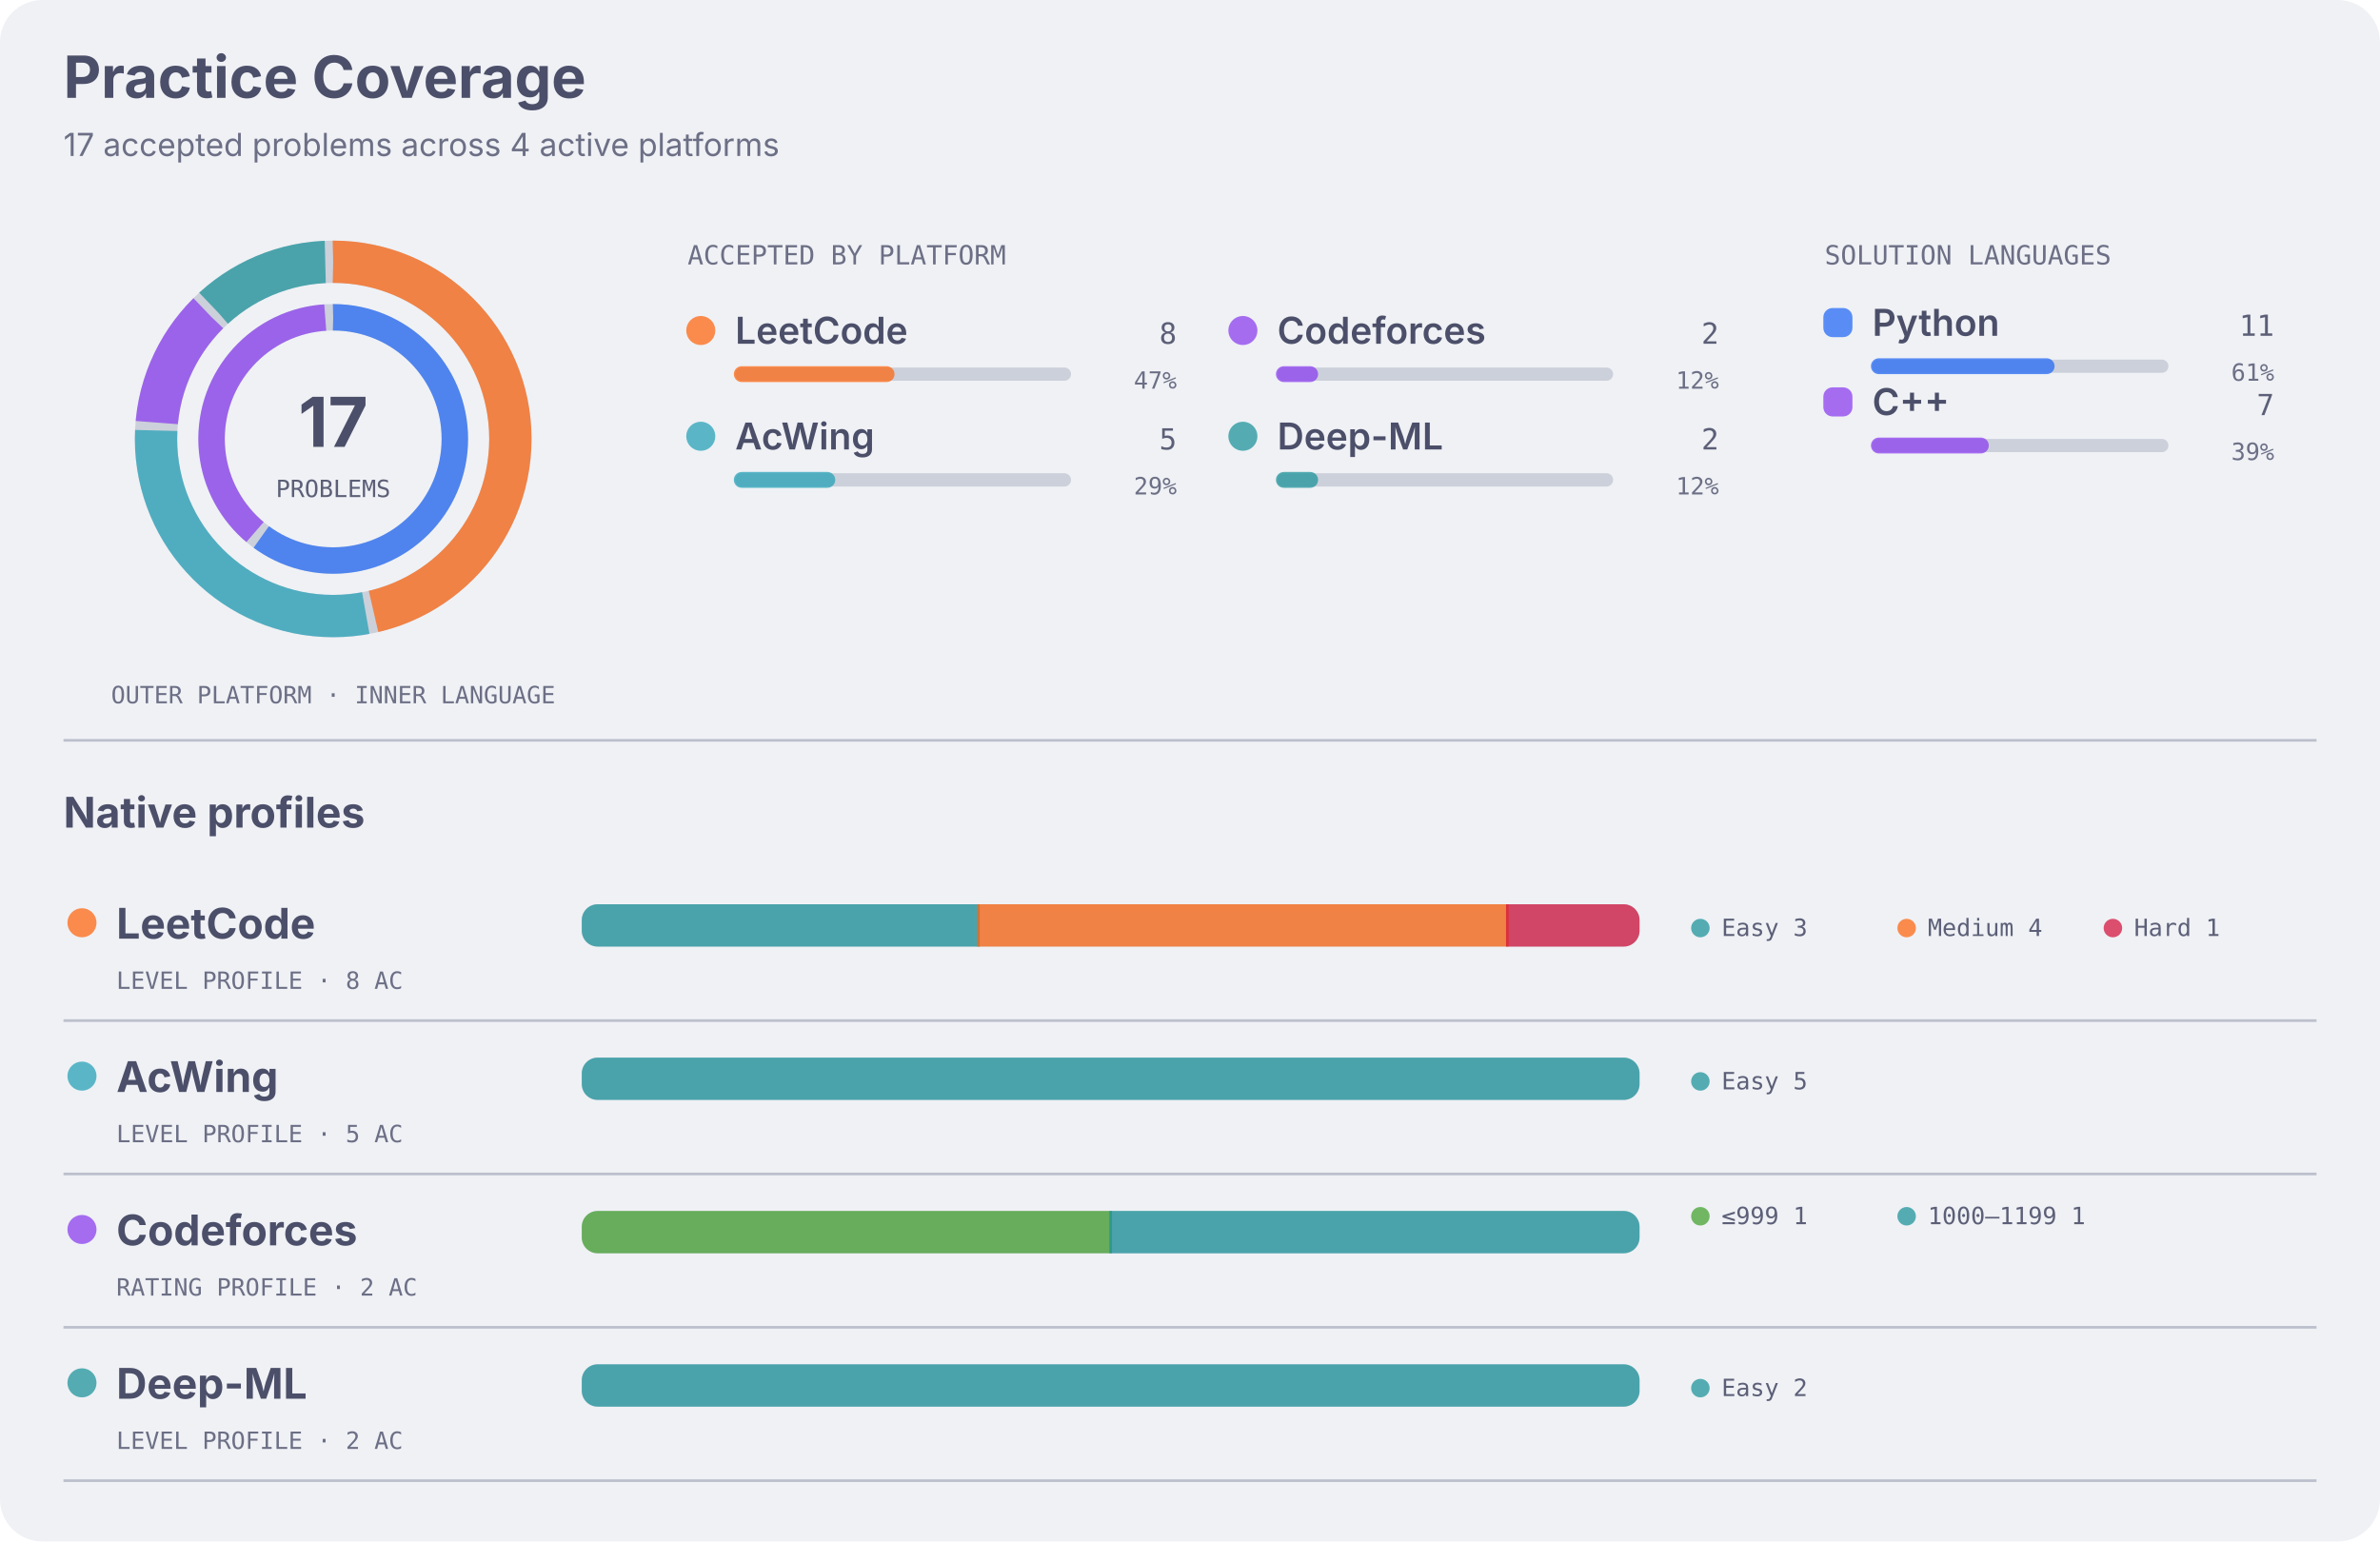
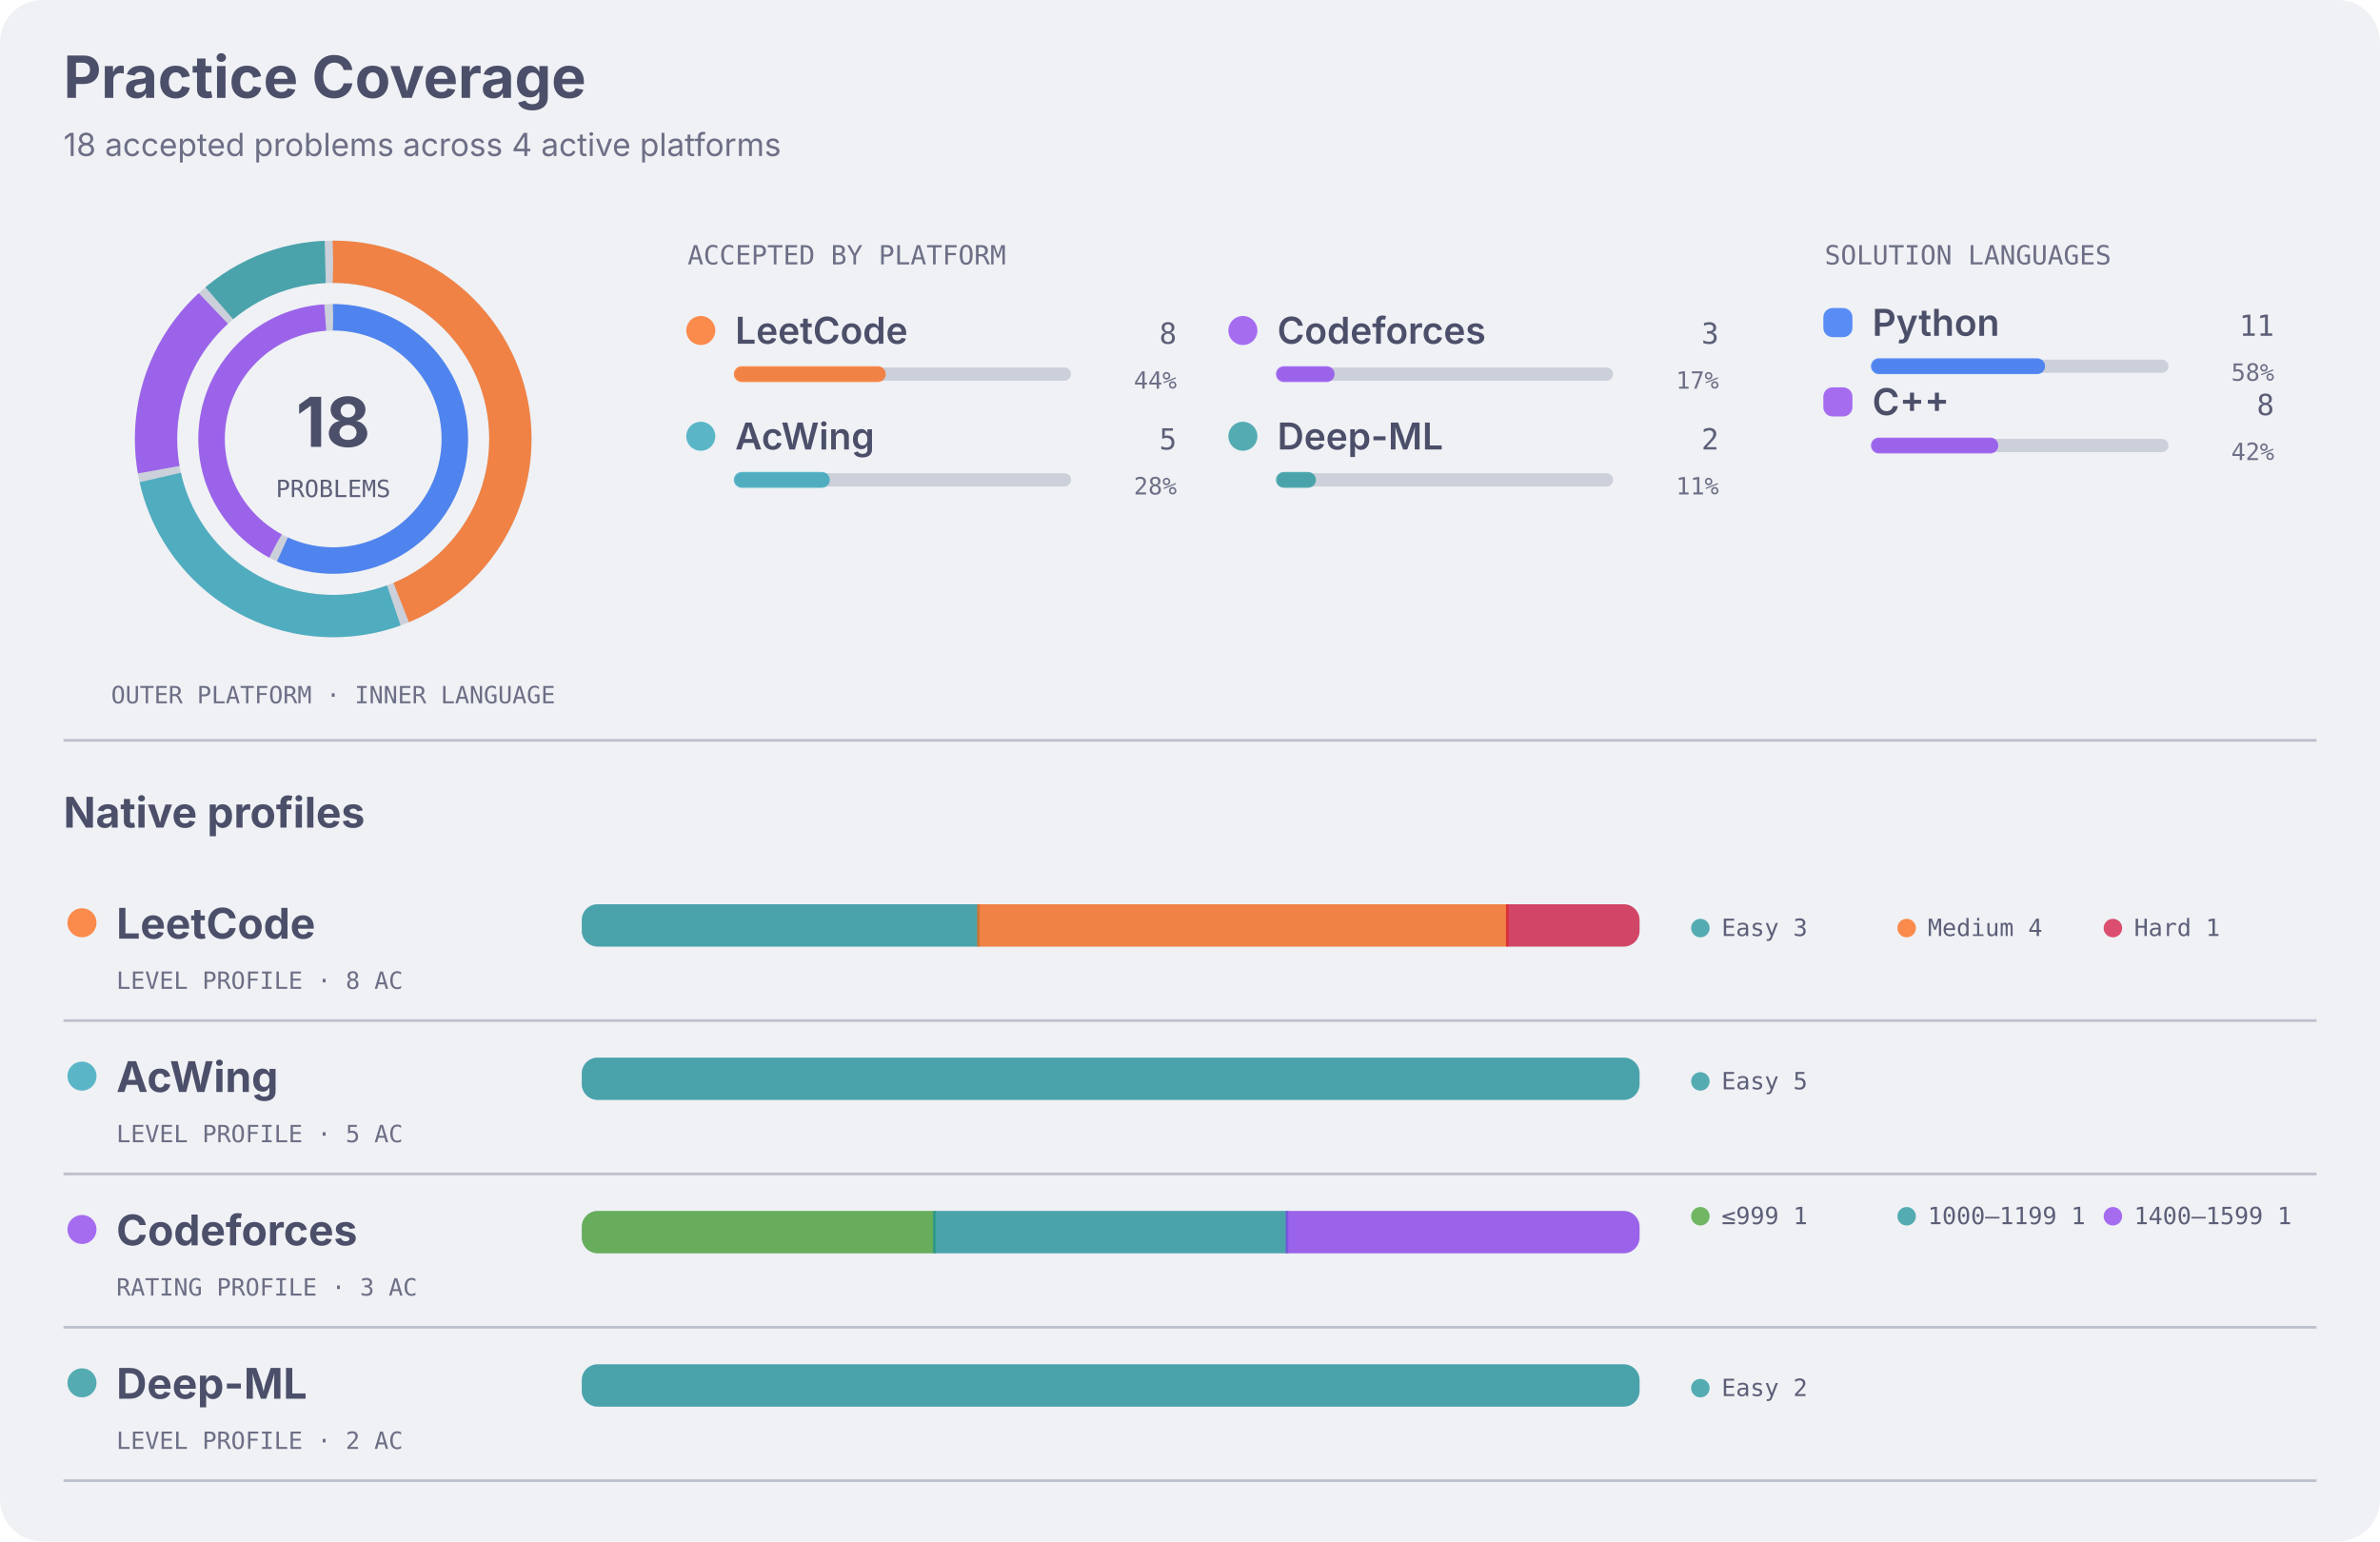
<svg xmlns="http://www.w3.org/2000/svg" width="900" height="583" viewBox="0 0 900 583" role="img" aria-labelledby="coverage-title coverage-desc">
  <style>
    .coverage-background { fill: #eff1f5; }
    .coverage-primary { fill: #4c4f69; }
    .coverage-secondary { fill: #5c5f77; }
    .coverage-muted { fill: #6c6f85; }
    .coverage-track { fill: #ccd0da; }
    .coverage-track-stroke { stroke: #ccd0da; }
    .coverage-divider { stroke: #bcc0cc; }
    .coverage-yellow { fill: #df8e1d; stroke: #df8e1d; }
    .coverage-blue { fill: #1e66f5; stroke: #1e66f5; }
    .coverage-sapphire { fill: #209fb5; stroke: #209fb5; }
    .coverage-mauve { fill: #8839ef; stroke: #8839ef; }
    .coverage-green { fill: #40a02b; stroke: #40a02b; }
    .coverage-peach { fill: #fe640b; stroke: #fe640b; }
    .coverage-red { fill: #d20f39; stroke: #d20f39; }
    .coverage-teal { fill: #179299; stroke: #179299; }
    .coverage-overlay { fill: #7c7f93; stroke: #7c7f93; }
    .coverage-accent { opacity: 0.72; }
    .coverage-empty { opacity: 0.32; }
    @media (prefers-color-scheme: dark) {
      .coverage-background { fill: #1e1e2e; }
      .coverage-primary { fill: #cdd6f4; }
      .coverage-secondary { fill: #bac2de; }
      .coverage-muted { fill: #a6adc8; }
      .coverage-track { fill: #313244; }
      .coverage-track-stroke { stroke: #313244; }
      .coverage-divider { stroke: #45475a; }
      .coverage-yellow { fill: #f9e2af; stroke: #f9e2af; }
      .coverage-blue { fill: #89b4fa; stroke: #89b4fa; }
      .coverage-sapphire { fill: #74c7ec; stroke: #74c7ec; }
      .coverage-mauve { fill: #cba6f7; stroke: #cba6f7; }
      .coverage-green { fill: #a6e3a1; stroke: #a6e3a1; }
      .coverage-peach { fill: #fab387; stroke: #fab387; }
      .coverage-red { fill: #f38ba8; stroke: #f38ba8; }
      .coverage-teal { fill: #94e2d5; stroke: #94e2d5; }
      .coverage-overlay { fill: #9399b2; stroke: #9399b2; }
      .coverage-accent { opacity: 1; }
      .coverage-empty { opacity: 0.45; }
    }
  </style>
  <rect class="coverage-background" width="900" height="583" rx="16" />
  <text class="coverage-primary" x="24" y="37" font-family="-apple-system,BlinkMacSystemFont,Segoe UI,sans-serif" font-size="22" font-weight="700">Practice Coverage</text>
-   <text class="coverage-muted" x="24" y="59" font-family="-apple-system,BlinkMacSystemFont,Segoe UI,sans-serif" font-size="12">17 accepted problems across 4 active platforms</text>
+   <text class="coverage-muted" x="24" y="59" font-family="-apple-system,BlinkMacSystemFont,Segoe UI,sans-serif" font-size="12">18 accepted problems across 4 active platforms</text>
  <circle class="coverage-track-stroke" cx="126" cy="166" r="67" fill="none" stroke-width="16" />
-   <circle class="coverage-accent coverage-peach" cx="126" cy="166" r="67" style="fill:none" stroke-width="16" stroke-dasharray="195.11 225.87" stroke-dashoffset="-0.00" transform="rotate(-90 126 166)" data-ring="platform" data-segment="LeetCode" data-count="8">
+   <circle class="coverage-accent coverage-peach" cx="126" cy="166" r="67" style="fill:none" stroke-width="16" stroke-dasharray="184.10 236.87" stroke-dashoffset="-0.00" transform="rotate(-90 126 166)" data-ring="platform" data-segment="LeetCode" data-count="8">
    </circle>
-   <circle class="coverage-accent coverage-sapphire" cx="126" cy="166" r="67" style="fill:none" stroke-width="16" stroke-dasharray="120.82 300.16" stroke-dashoffset="-198.11" transform="rotate(-90 126 166)" data-ring="platform" data-segment="AcWing" data-count="5">
+   <circle class="coverage-accent coverage-sapphire" cx="126" cy="166" r="67" style="fill:none" stroke-width="16" stroke-dasharray="113.94 307.04" stroke-dashoffset="-187.10" transform="rotate(-90 126 166)" data-ring="platform" data-segment="AcWing" data-count="5">
    </circle>
-   <circle class="coverage-accent coverage-mauve" cx="126" cy="166" r="67" style="fill:none" stroke-width="16" stroke-dasharray="46.53 374.45" stroke-dashoffset="-321.92" transform="rotate(-90 126 166)" data-ring="platform" data-segment="Codeforces" data-count="2">
+   <circle class="coverage-accent coverage-mauve" cx="126" cy="166" r="67" style="fill:none" stroke-width="16" stroke-dasharray="67.16 353.81" stroke-dashoffset="-304.04" transform="rotate(-90 126 166)" data-ring="platform" data-segment="Codeforces" data-count="3">
    </circle>
-   <circle class="coverage-accent coverage-teal" cx="126" cy="166" r="67" style="fill:none" stroke-width="16" stroke-dasharray="46.53 374.45" stroke-dashoffset="-371.45" transform="rotate(-90 126 166)" data-ring="platform" data-segment="Deep-ML" data-count="2">
+   <circle class="coverage-accent coverage-teal" cx="126" cy="166" r="67" style="fill:none" stroke-width="16" stroke-dasharray="43.77 377.20" stroke-dashoffset="-374.20" transform="rotate(-90 126 166)" data-ring="platform" data-segment="Deep-ML" data-count="2">
    </circle>
  <circle class="coverage-track-stroke" cx="126" cy="166" r="46" fill="none" stroke-width="10" />
-   <circle class="coverage-accent coverage-blue" cx="126" cy="166" r="46" style="fill:none" stroke-width="10" stroke-dasharray="173.63 115.40" stroke-dashoffset="-0.00" transform="rotate(-90 126 166)" data-ring="language" data-segment="Python" data-count="11">
+   <circle class="coverage-accent coverage-blue" cx="126" cy="166" r="46" style="fill:none" stroke-width="10" stroke-dasharray="164.33 124.70" stroke-dashoffset="-0.00" transform="rotate(-90 126 166)" data-ring="language" data-segment="Python" data-count="11">
    </circle>
-   <circle class="coverage-accent coverage-mauve" cx="126" cy="166" r="46" style="fill:none" stroke-width="10" stroke-dasharray="109.40 179.63" stroke-dashoffset="-176.63" transform="rotate(-90 126 166)" data-ring="language" data-segment="C++" data-count="7">
+   <circle class="coverage-accent coverage-mauve" cx="126" cy="166" r="46" style="fill:none" stroke-width="10" stroke-dasharray="118.70 170.33" stroke-dashoffset="-167.33" transform="rotate(-90 126 166)" data-ring="language" data-segment="C++" data-count="8">
    </circle>
-   <text class="coverage-primary" x="126" y="169" text-anchor="middle" font-family="-apple-system,BlinkMacSystemFont,Segoe UI,sans-serif" font-size="26" font-weight="700">17</text>
+   <text class="coverage-primary" x="126" y="169" text-anchor="middle" font-family="-apple-system,BlinkMacSystemFont,Segoe UI,sans-serif" font-size="26" font-weight="700">18</text>
  <text class="coverage-secondary" x="126" y="188" text-anchor="middle" font-family="ui-monospace,SFMono-Regular,Menlo,monospace" font-size="9">PROBLEMS</text>
  <text class="coverage-muted" x="126" y="266" text-anchor="middle" font-family="ui-monospace,SFMono-Regular,Menlo,monospace" font-size="9">OUTER PLATFORM · INNER LANGUAGE</text>
  <text class="coverage-muted" x="260" y="100" font-family="ui-monospace,SFMono-Regular,Menlo,monospace" font-size="10">ACCEPTED BY PLATFORM</text>
  <text class="coverage-muted" x="690" y="100" font-family="ui-monospace,SFMono-Regular,Menlo,monospace" font-size="10">SOLUTION LANGUAGES</text>
  <circle class="coverage-accent coverage-peach" cx="265" cy="125" r="5" />
  <text class="coverage-primary" x="278" y="130" font-family="-apple-system,BlinkMacSystemFont,Segoe UI,sans-serif" font-size="14" font-weight="600">LeetCode</text>
  <text class="coverage-secondary" x="445" y="130" text-anchor="end" font-family="ui-monospace,SFMono-Regular,Menlo,monospace" font-size="11">8</text>
  <rect class="coverage-track" x="278" y="139" width="127" height="5" rx="2.5" />
-   <rect class="coverage-accent coverage-peach" x="278" y="139" width="59.76" height="5" rx="2.5" data-share="47.1" data-count="8">
+   <rect class="coverage-accent coverage-peach" x="278" y="139" width="56.44" height="5" rx="2.5" data-share="44.4" data-count="8">
    </rect>
-   <text class="coverage-muted" x="445" y="147" text-anchor="end" font-family="ui-monospace,SFMono-Regular,Menlo,monospace" font-size="9">47%</text>
+   <text class="coverage-muted" x="445" y="147" text-anchor="end" font-family="ui-monospace,SFMono-Regular,Menlo,monospace" font-size="9">44%</text>
  <circle class="coverage-accent coverage-sapphire" cx="265" cy="165" r="5" />
  <text class="coverage-primary" x="278" y="170" font-family="-apple-system,BlinkMacSystemFont,Segoe UI,sans-serif" font-size="14" font-weight="600">AcWing</text>
  <text class="coverage-secondary" x="445" y="170" text-anchor="end" font-family="ui-monospace,SFMono-Regular,Menlo,monospace" font-size="11">5</text>
  <rect class="coverage-track" x="278" y="179" width="127" height="5" rx="2.5" />
-   <rect class="coverage-accent coverage-sapphire" x="278" y="179" width="37.35" height="5" rx="2.5" data-share="29.4" data-count="5">
+   <rect class="coverage-accent coverage-sapphire" x="278" y="179" width="35.28" height="5" rx="2.5" data-share="27.8" data-count="5">
    </rect>
-   <text class="coverage-muted" x="445" y="187" text-anchor="end" font-family="ui-monospace,SFMono-Regular,Menlo,monospace" font-size="9">29%</text>
+   <text class="coverage-muted" x="445" y="187" text-anchor="end" font-family="ui-monospace,SFMono-Regular,Menlo,monospace" font-size="9">28%</text>
  <circle class="coverage-accent coverage-mauve" cx="470" cy="125" r="5" />
  <text class="coverage-primary" x="483" y="130" font-family="-apple-system,BlinkMacSystemFont,Segoe UI,sans-serif" font-size="14" font-weight="600">Codeforces</text>
-   <text class="coverage-secondary" x="650" y="130" text-anchor="end" font-family="ui-monospace,SFMono-Regular,Menlo,monospace" font-size="11">2</text>
+   <text class="coverage-secondary" x="650" y="130" text-anchor="end" font-family="ui-monospace,SFMono-Regular,Menlo,monospace" font-size="11">3</text>
  <rect class="coverage-track" x="483" y="139" width="127" height="5" rx="2.5" />
-   <rect class="coverage-accent coverage-mauve" x="483" y="139" width="14.94" height="5" rx="2.5" data-share="11.8" data-count="2">
+   <rect class="coverage-accent coverage-mauve" x="483" y="139" width="21.17" height="5" rx="2.5" data-share="16.7" data-count="3">
    </rect>
-   <text class="coverage-muted" x="650" y="147" text-anchor="end" font-family="ui-monospace,SFMono-Regular,Menlo,monospace" font-size="9">12%</text>
+   <text class="coverage-muted" x="650" y="147" text-anchor="end" font-family="ui-monospace,SFMono-Regular,Menlo,monospace" font-size="9">17%</text>
  <circle class="coverage-accent coverage-teal" cx="470" cy="165" r="5" />
  <text class="coverage-primary" x="483" y="170" font-family="-apple-system,BlinkMacSystemFont,Segoe UI,sans-serif" font-size="14" font-weight="600">Deep-ML</text>
  <text class="coverage-secondary" x="650" y="170" text-anchor="end" font-family="ui-monospace,SFMono-Regular,Menlo,monospace" font-size="11">2</text>
  <rect class="coverage-track" x="483" y="179" width="127" height="5" rx="2.5" />
-   <rect class="coverage-accent coverage-teal" x="483" y="179" width="14.94" height="5" rx="2.5" data-share="11.8" data-count="2">
+   <rect class="coverage-accent coverage-teal" x="483" y="179" width="14.11" height="5" rx="2.5" data-share="11.1" data-count="2">
    </rect>
-   <text class="coverage-muted" x="650" y="187" text-anchor="end" font-family="ui-monospace,SFMono-Regular,Menlo,monospace" font-size="9">12%</text>
+   <text class="coverage-muted" x="650" y="187" text-anchor="end" font-family="ui-monospace,SFMono-Regular,Menlo,monospace" font-size="9">11%</text>
  <rect class="coverage-accent coverage-blue" x="690" y="117" width="10" height="10" rx="3" />
  <text class="coverage-primary" x="708" y="127" font-family="-apple-system,BlinkMacSystemFont,Segoe UI,sans-serif" font-size="14" font-weight="600">Python</text>
  <text class="coverage-secondary" x="860" y="127" text-anchor="end" font-family="ui-monospace,SFMono-Regular,Menlo,monospace" font-size="11">11</text>
  <rect class="coverage-track" x="708" y="136" width="112" height="5" rx="2.5" />
-   <rect class="coverage-accent coverage-blue" x="708" y="136" width="68.44" height="5" rx="2.5" data-share="61.1" data-count="11">
+   <rect class="coverage-accent coverage-blue" x="708" y="136" width="64.84" height="5" rx="2.5" data-share="57.9" data-count="11">
    </rect>
-   <text class="coverage-muted" x="860" y="144" text-anchor="end" font-family="ui-monospace,SFMono-Regular,Menlo,monospace" font-size="9">61%</text>
+   <text class="coverage-muted" x="860" y="144" text-anchor="end" font-family="ui-monospace,SFMono-Regular,Menlo,monospace" font-size="9">58%</text>
  <rect class="coverage-accent coverage-mauve" x="690" y="147" width="10" height="10" rx="3" />
  <text class="coverage-primary" x="708" y="157" font-family="-apple-system,BlinkMacSystemFont,Segoe UI,sans-serif" font-size="14" font-weight="600">C++</text>
-   <text class="coverage-secondary" x="860" y="157" text-anchor="end" font-family="ui-monospace,SFMono-Regular,Menlo,monospace" font-size="11">7</text>
+   <text class="coverage-secondary" x="860" y="157" text-anchor="end" font-family="ui-monospace,SFMono-Regular,Menlo,monospace" font-size="11">8</text>
  <rect class="coverage-track" x="708" y="166" width="112" height="5" rx="2.5" />
-   <rect class="coverage-accent coverage-mauve" x="708" y="166" width="43.56" height="5" rx="2.5" data-share="38.9" data-count="7">
+   <rect class="coverage-accent coverage-mauve" x="708" y="166" width="47.16" height="5" rx="2.5" data-share="42.1" data-count="8">
    </rect>
-   <text class="coverage-muted" x="860" y="174" text-anchor="end" font-family="ui-monospace,SFMono-Regular,Menlo,monospace" font-size="9">39%</text>
+   <text class="coverage-muted" x="860" y="174" text-anchor="end" font-family="ui-monospace,SFMono-Regular,Menlo,monospace" font-size="9">42%</text>
  <line class="coverage-divider" x1="24" y1="280" x2="876" y2="280" />
  <text class="coverage-primary" x="24" y="313" font-family="-apple-system,BlinkMacSystemFont,Segoe UI,sans-serif" font-size="16" font-weight="700">Native profiles</text>
  <circle class="coverage-accent coverage-peach" cx="31" cy="349" r="5" />
  <text class="coverage-primary" x="44" y="355" font-family="-apple-system,BlinkMacSystemFont,Segoe UI,sans-serif" font-size="16" font-weight="650">LeetCode</text>
  <text class="coverage-muted" x="44" y="374" font-family="ui-monospace,SFMono-Regular,Menlo,monospace" font-size="9">LEVEL PROFILE · 8 AC</text>
  <rect class="coverage-track" x="220" y="342" width="400" height="16" rx="6" />
  <clipPath id="leetcode-profile-clip">
    <rect x="220" y="342" width="400" height="16" rx="6" />
  </clipPath>
  <rect x="220.00" y="342" width="150.00" height="16" class="coverage-accent coverage-teal" clip-path="url(#leetcode-profile-clip)" data-profile="leetcode" data-segment="Easy" data-count="3">
    </rect>
  <rect x="370.00" y="342" width="200.00" height="16" class="coverage-accent coverage-peach" clip-path="url(#leetcode-profile-clip)" data-profile="leetcode" data-segment="Medium" data-count="4">
    </rect>
  <rect x="570.00" y="342" width="50.00" height="16" class="coverage-accent coverage-red" clip-path="url(#leetcode-profile-clip)" data-profile="leetcode" data-segment="Hard" data-count="1">
    </rect>
  <circle class="coverage-accent coverage-teal" cx="643" cy="351" r="3" />
  <text class="coverage-secondary" x="651" y="354" font-family="ui-monospace,SFMono-Regular,Menlo,monospace" font-size="9" data-profile-summary="leetcode" data-segment="Easy" data-count="3">Easy 3</text>
  <circle class="coverage-accent coverage-peach" cx="721" cy="351" r="3" />
  <text class="coverage-secondary" x="729" y="354" font-family="ui-monospace,SFMono-Regular,Menlo,monospace" font-size="9" data-profile-summary="leetcode" data-segment="Medium" data-count="4">Medium 4</text>
  <circle class="coverage-accent coverage-red" cx="799" cy="351" r="3" />
  <text class="coverage-secondary" x="807" y="354" font-family="ui-monospace,SFMono-Regular,Menlo,monospace" font-size="9" data-profile-summary="leetcode" data-segment="Hard" data-count="1">Hard 1</text>
  <line class="coverage-divider" x1="24" y1="386" x2="876" y2="386" />
  <circle class="coverage-accent coverage-sapphire" cx="31" cy="407" r="5" />
  <text class="coverage-primary" x="44" y="413" font-family="-apple-system,BlinkMacSystemFont,Segoe UI,sans-serif" font-size="16" font-weight="650">AcWing</text>
  <text class="coverage-muted" x="44" y="432" font-family="ui-monospace,SFMono-Regular,Menlo,monospace" font-size="9">LEVEL PROFILE · 5 AC</text>
  <rect class="coverage-track" x="220" y="400" width="400" height="16" rx="6" />
  <clipPath id="acwing-profile-clip">
    <rect x="220" y="400" width="400" height="16" rx="6" />
  </clipPath>
  <rect x="220.00" y="400" width="400.00" height="16" class="coverage-accent coverage-teal" clip-path="url(#acwing-profile-clip)" data-profile="acwing" data-segment="Easy" data-count="5">
    </rect>
  <circle class="coverage-accent coverage-teal" cx="643" cy="409" r="3" />
  <text class="coverage-secondary" x="651" y="412" font-family="ui-monospace,SFMono-Regular,Menlo,monospace" font-size="9" data-profile-summary="acwing" data-segment="Easy" data-count="5">Easy 5</text>
  <line class="coverage-divider" x1="24" y1="444" x2="876" y2="444" />
  <circle class="coverage-accent coverage-mauve" cx="31" cy="465" r="5" />
  <text class="coverage-primary" x="44" y="471" font-family="-apple-system,BlinkMacSystemFont,Segoe UI,sans-serif" font-size="16" font-weight="650">Codeforces</text>
-   <text class="coverage-muted" x="44" y="490" font-family="ui-monospace,SFMono-Regular,Menlo,monospace" font-size="9">RATING PROFILE · 2 AC</text>
+   <text class="coverage-muted" x="44" y="490" font-family="ui-monospace,SFMono-Regular,Menlo,monospace" font-size="9">RATING PROFILE · 3 AC</text>
  <rect class="coverage-track" x="220" y="458" width="400" height="16" rx="6" />
  <clipPath id="codeforces-profile-clip">
    <rect x="220" y="458" width="400" height="16" rx="6" />
  </clipPath>
-   <rect x="220.00" y="458" width="200.00" height="16" class="coverage-accent coverage-green" clip-path="url(#codeforces-profile-clip)" data-profile="codeforces" data-segment="≤999" data-count="1">
+   <rect x="220.00" y="458" width="133.33" height="16" class="coverage-accent coverage-green" clip-path="url(#codeforces-profile-clip)" data-profile="codeforces" data-segment="≤999" data-count="1">
    </rect>
-   <rect x="420.00" y="458" width="200.00" height="16" class="coverage-accent coverage-teal" clip-path="url(#codeforces-profile-clip)" data-profile="codeforces" data-segment="1000–1199" data-count="1">
+   <rect x="353.33" y="458" width="133.33" height="16" class="coverage-accent coverage-teal" clip-path="url(#codeforces-profile-clip)" data-profile="codeforces" data-segment="1000–1199" data-count="1">
+     </rect>
+   <rect x="486.67" y="458" width="133.33" height="16" class="coverage-accent coverage-mauve" clip-path="url(#codeforces-profile-clip)" data-profile="codeforces" data-segment="1400–1599" data-count="1">
    </rect>
  <circle class="coverage-accent coverage-green" cx="643" cy="460" r="3" />
  <text class="coverage-secondary" x="651" y="463" font-family="ui-monospace,SFMono-Regular,Menlo,monospace" font-size="9" data-profile-summary="codeforces" data-segment="≤999" data-count="1">≤999 1</text>
  <circle class="coverage-accent coverage-teal" cx="721" cy="460" r="3" />
  <text class="coverage-secondary" x="729" y="463" font-family="ui-monospace,SFMono-Regular,Menlo,monospace" font-size="9" data-profile-summary="codeforces" data-segment="1000–1199" data-count="1">1000–1199 1</text>
+   <circle class="coverage-accent coverage-mauve" cx="799" cy="460" r="3" />
+   <text class="coverage-secondary" x="807" y="463" font-family="ui-monospace,SFMono-Regular,Menlo,monospace" font-size="9" data-profile-summary="codeforces" data-segment="1400–1599" data-count="1">1400–1599 1</text>
  <line class="coverage-divider" x1="24" y1="502" x2="876" y2="502" />
  <circle class="coverage-accent coverage-teal" cx="31" cy="523" r="5" />
  <text class="coverage-primary" x="44" y="529" font-family="-apple-system,BlinkMacSystemFont,Segoe UI,sans-serif" font-size="16" font-weight="650">Deep-ML</text>
  <text class="coverage-muted" x="44" y="548" font-family="ui-monospace,SFMono-Regular,Menlo,monospace" font-size="9">LEVEL PROFILE · 2 AC</text>
  <rect class="coverage-track" x="220" y="516" width="400" height="16" rx="6" />
  <clipPath id="deep-ml-profile-clip">
    <rect x="220" y="516" width="400" height="16" rx="6" />
  </clipPath>
  <rect x="220.00" y="516" width="400.00" height="16" class="coverage-accent coverage-teal" clip-path="url(#deep-ml-profile-clip)" data-profile="deep-ml" data-segment="Easy" data-count="2">
    </rect>
  <circle class="coverage-accent coverage-teal" cx="643" cy="525" r="3" />
  <text class="coverage-secondary" x="651" y="528" font-family="ui-monospace,SFMono-Regular,Menlo,monospace" font-size="9" data-profile-summary="deep-ml" data-segment="Easy" data-count="2">Easy 2</text>
  <line class="coverage-divider" x1="24" y1="560" x2="876" y2="560" />
</svg>
